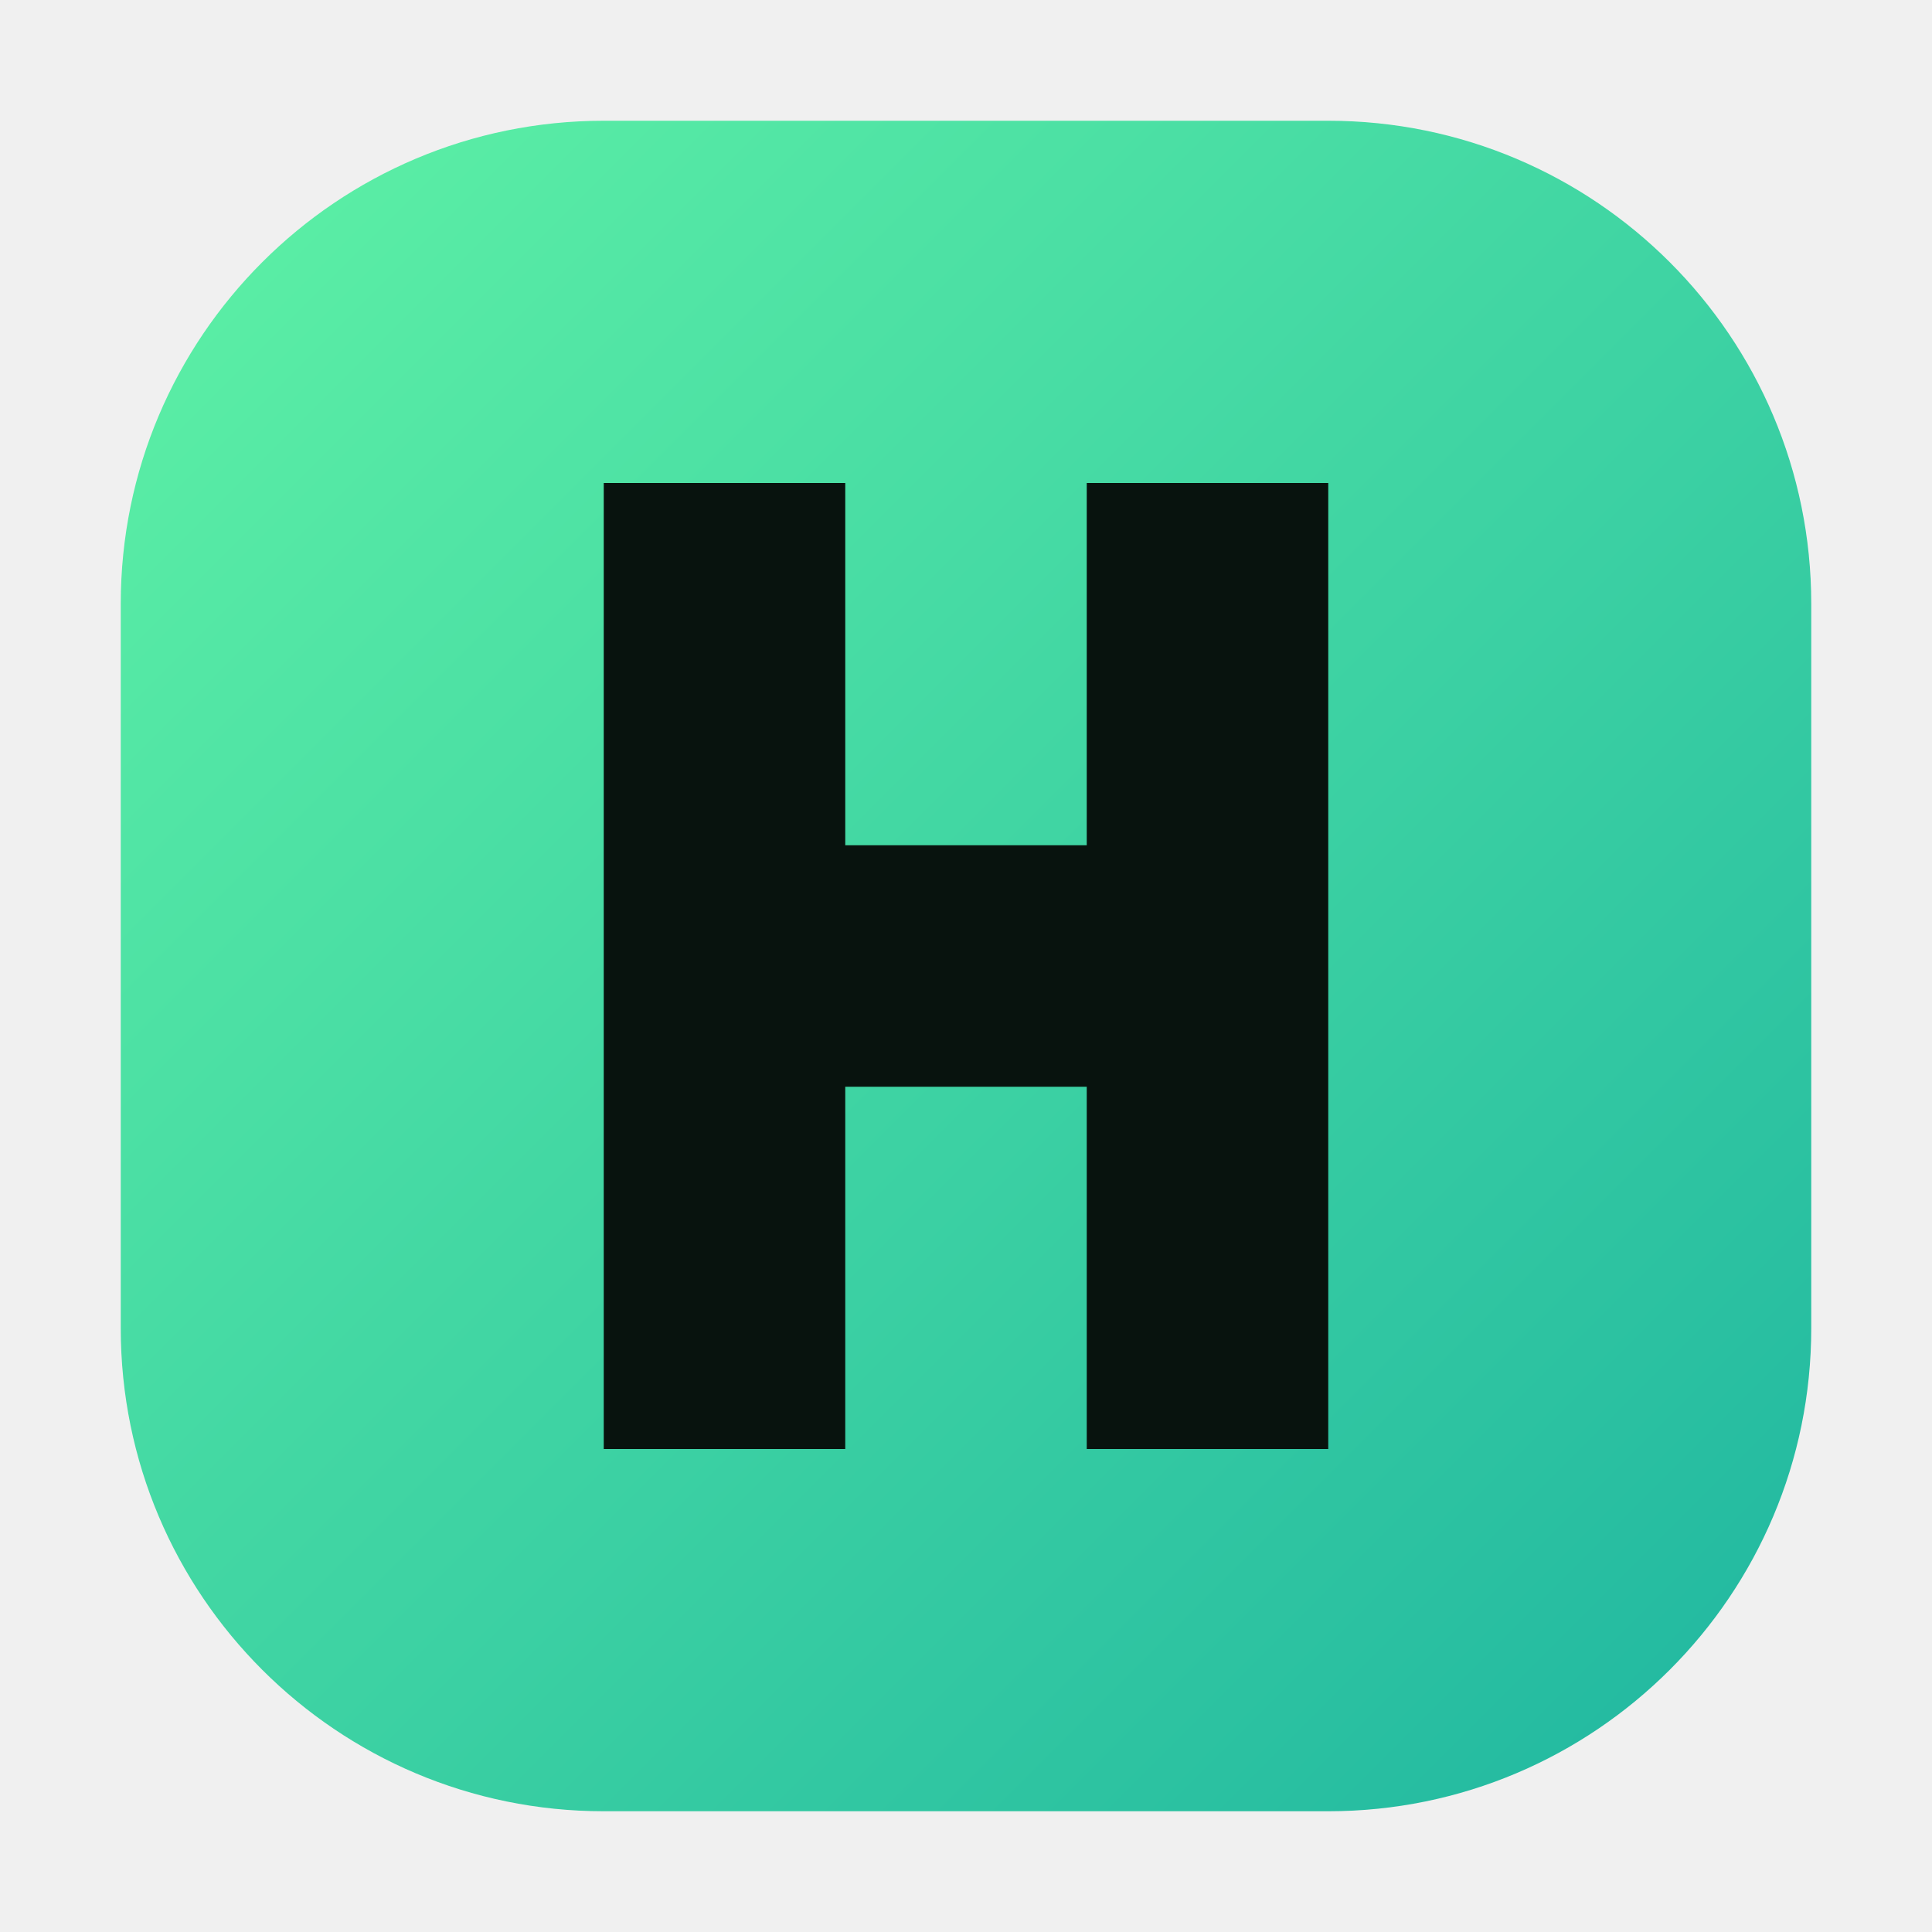
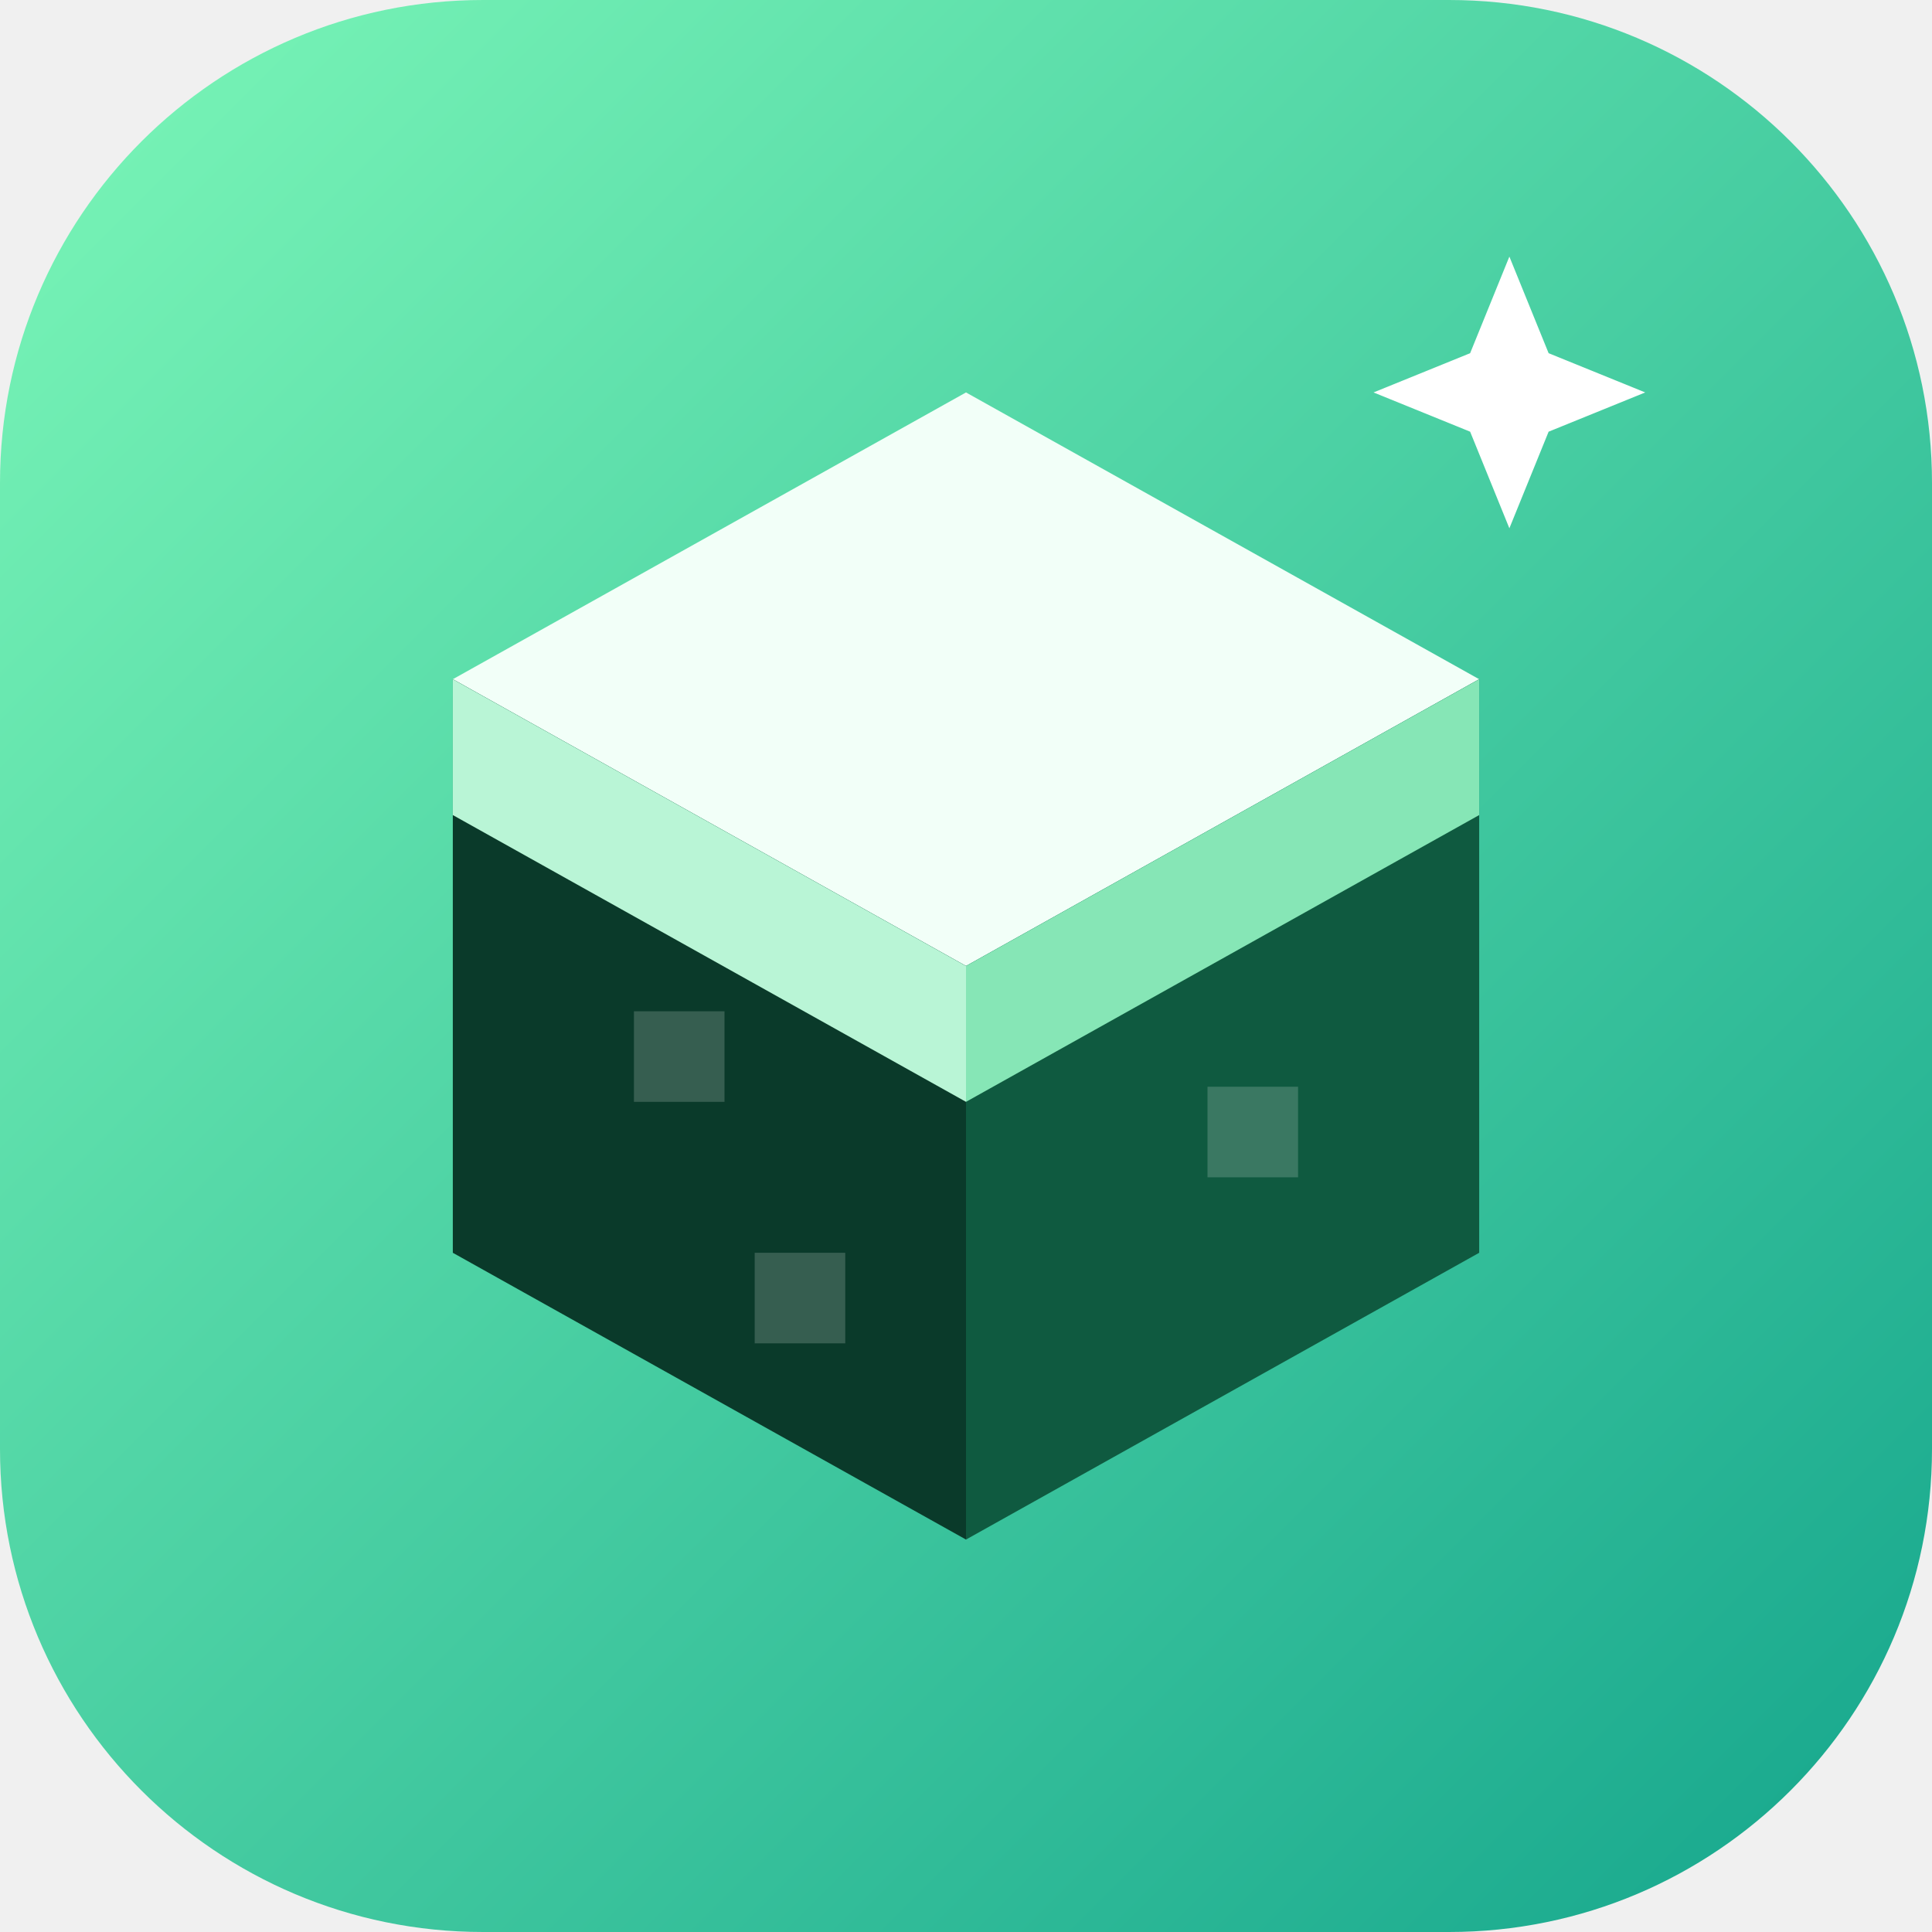
- <svg xmlns="http://www.w3.org/2000/svg" viewBox="0 0 32 32">
+ <svg xmlns="http://www.w3.org/2000/svg" viewBox="0 0 64 64">
  <defs>
    <linearGradient id="g" x1="0" y1="0" x2="1" y2="1">
-       <stop offset="0" stop-color="#5ff2a6" />
-       <stop offset="1" stop-color="#1fb6a0" />
+       <stop offset="0" stop-color="#7cf7b8" />
+       <stop offset="1" stop-color="#14a58c" />
    </linearGradient>
  </defs>
-   <rect x="2" y="2" width="28" height="28" rx="8" fill="url(#g)" />
-   <path d="M10 8h4v6h4V8h4v16h-4v-6h-4v6h-4z" fill="#08130e" />
+   <rect width="64" height="64" rx="16" fill="url(#g)" />
+   <path d="M32 13 49 22.5 32 32 15 22.5z" fill="#f2fff8" />
+   <path d="M15 22.5 32 32v19L15 41.5z" fill="#0a3a2a" />
+   <path d="M49 22.5 32 32v19l17-9.5z" fill="#0f5a40" />
+   <path d="M15 22.5 32 32v4.5L15 27z" fill="#b9f5d6" />
+   <path d="M49 22.5 32 32v4.5L49 27z" fill="#86e6b6" />
+   <path d="M21 33.5h3v3h-3zM40 36h3v3h-3zM25 41.5h3v3h-3z" fill="#fff" opacity=".18" />
+   <path d="M50 8.5l1.3 3.2 3.2 1.3-3.2 1.3L50 17.5l-1.3-3.2-3.2-1.3 3.2-1.3z" fill="#fff" />
</svg>
